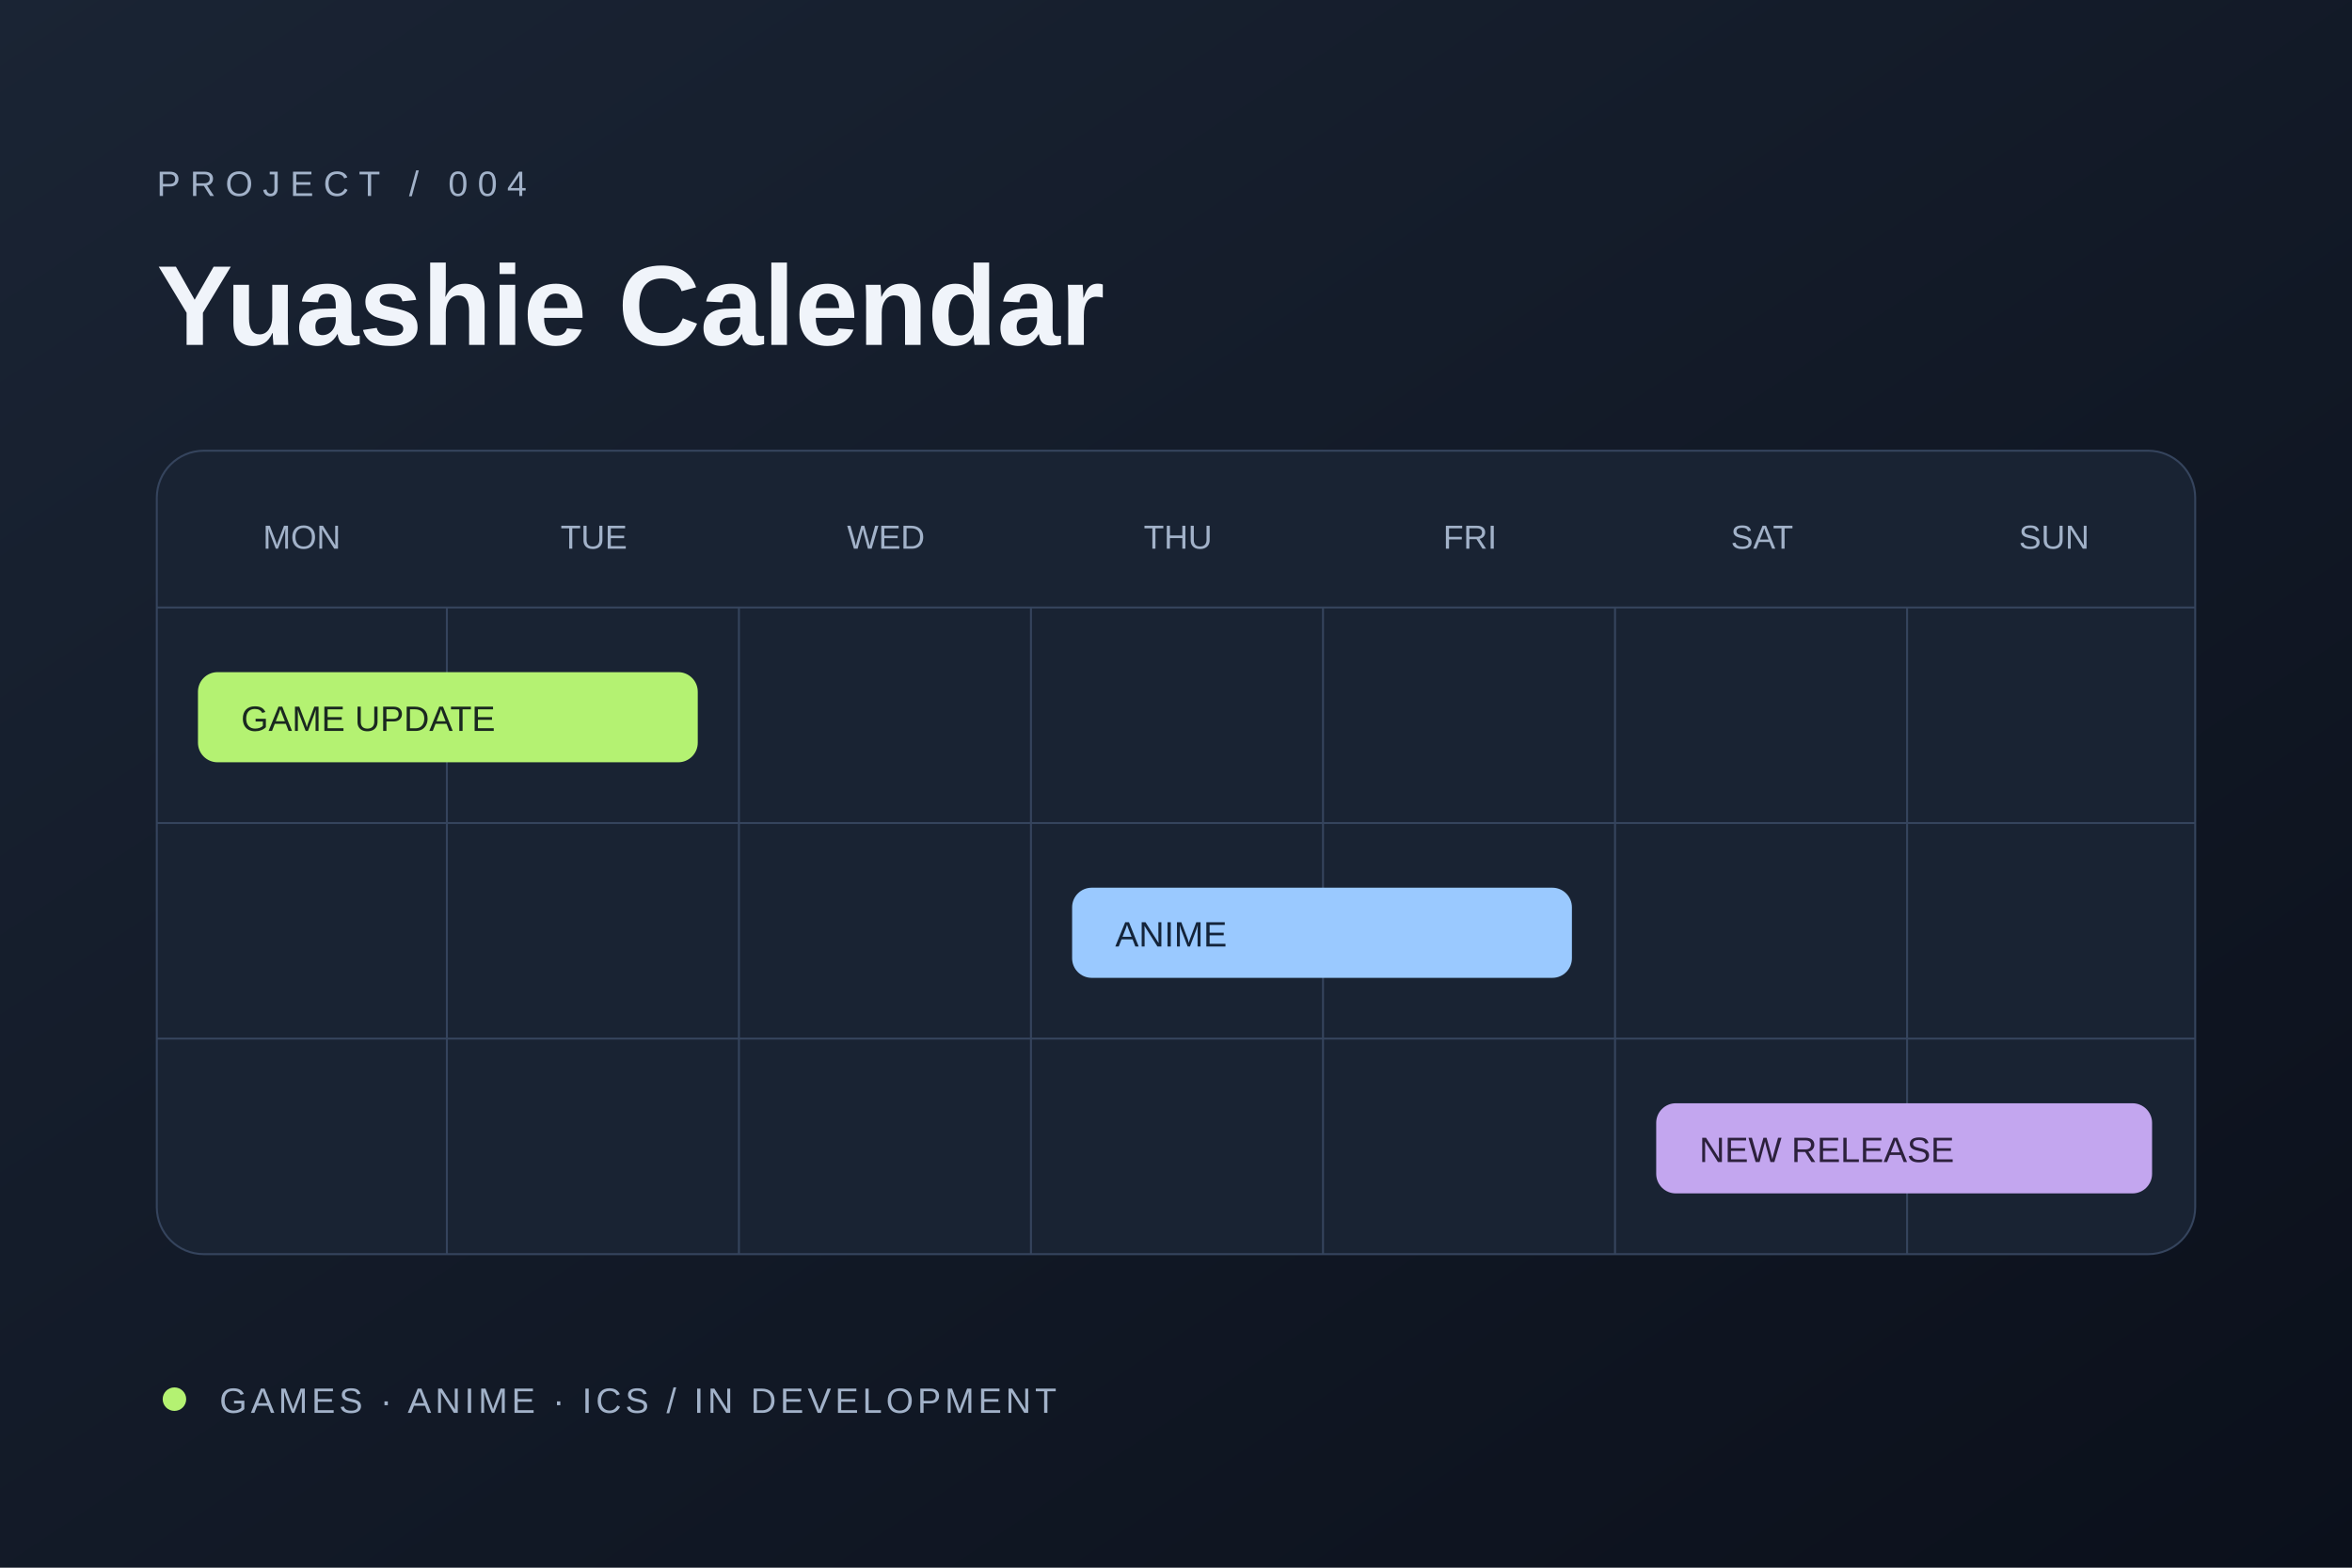
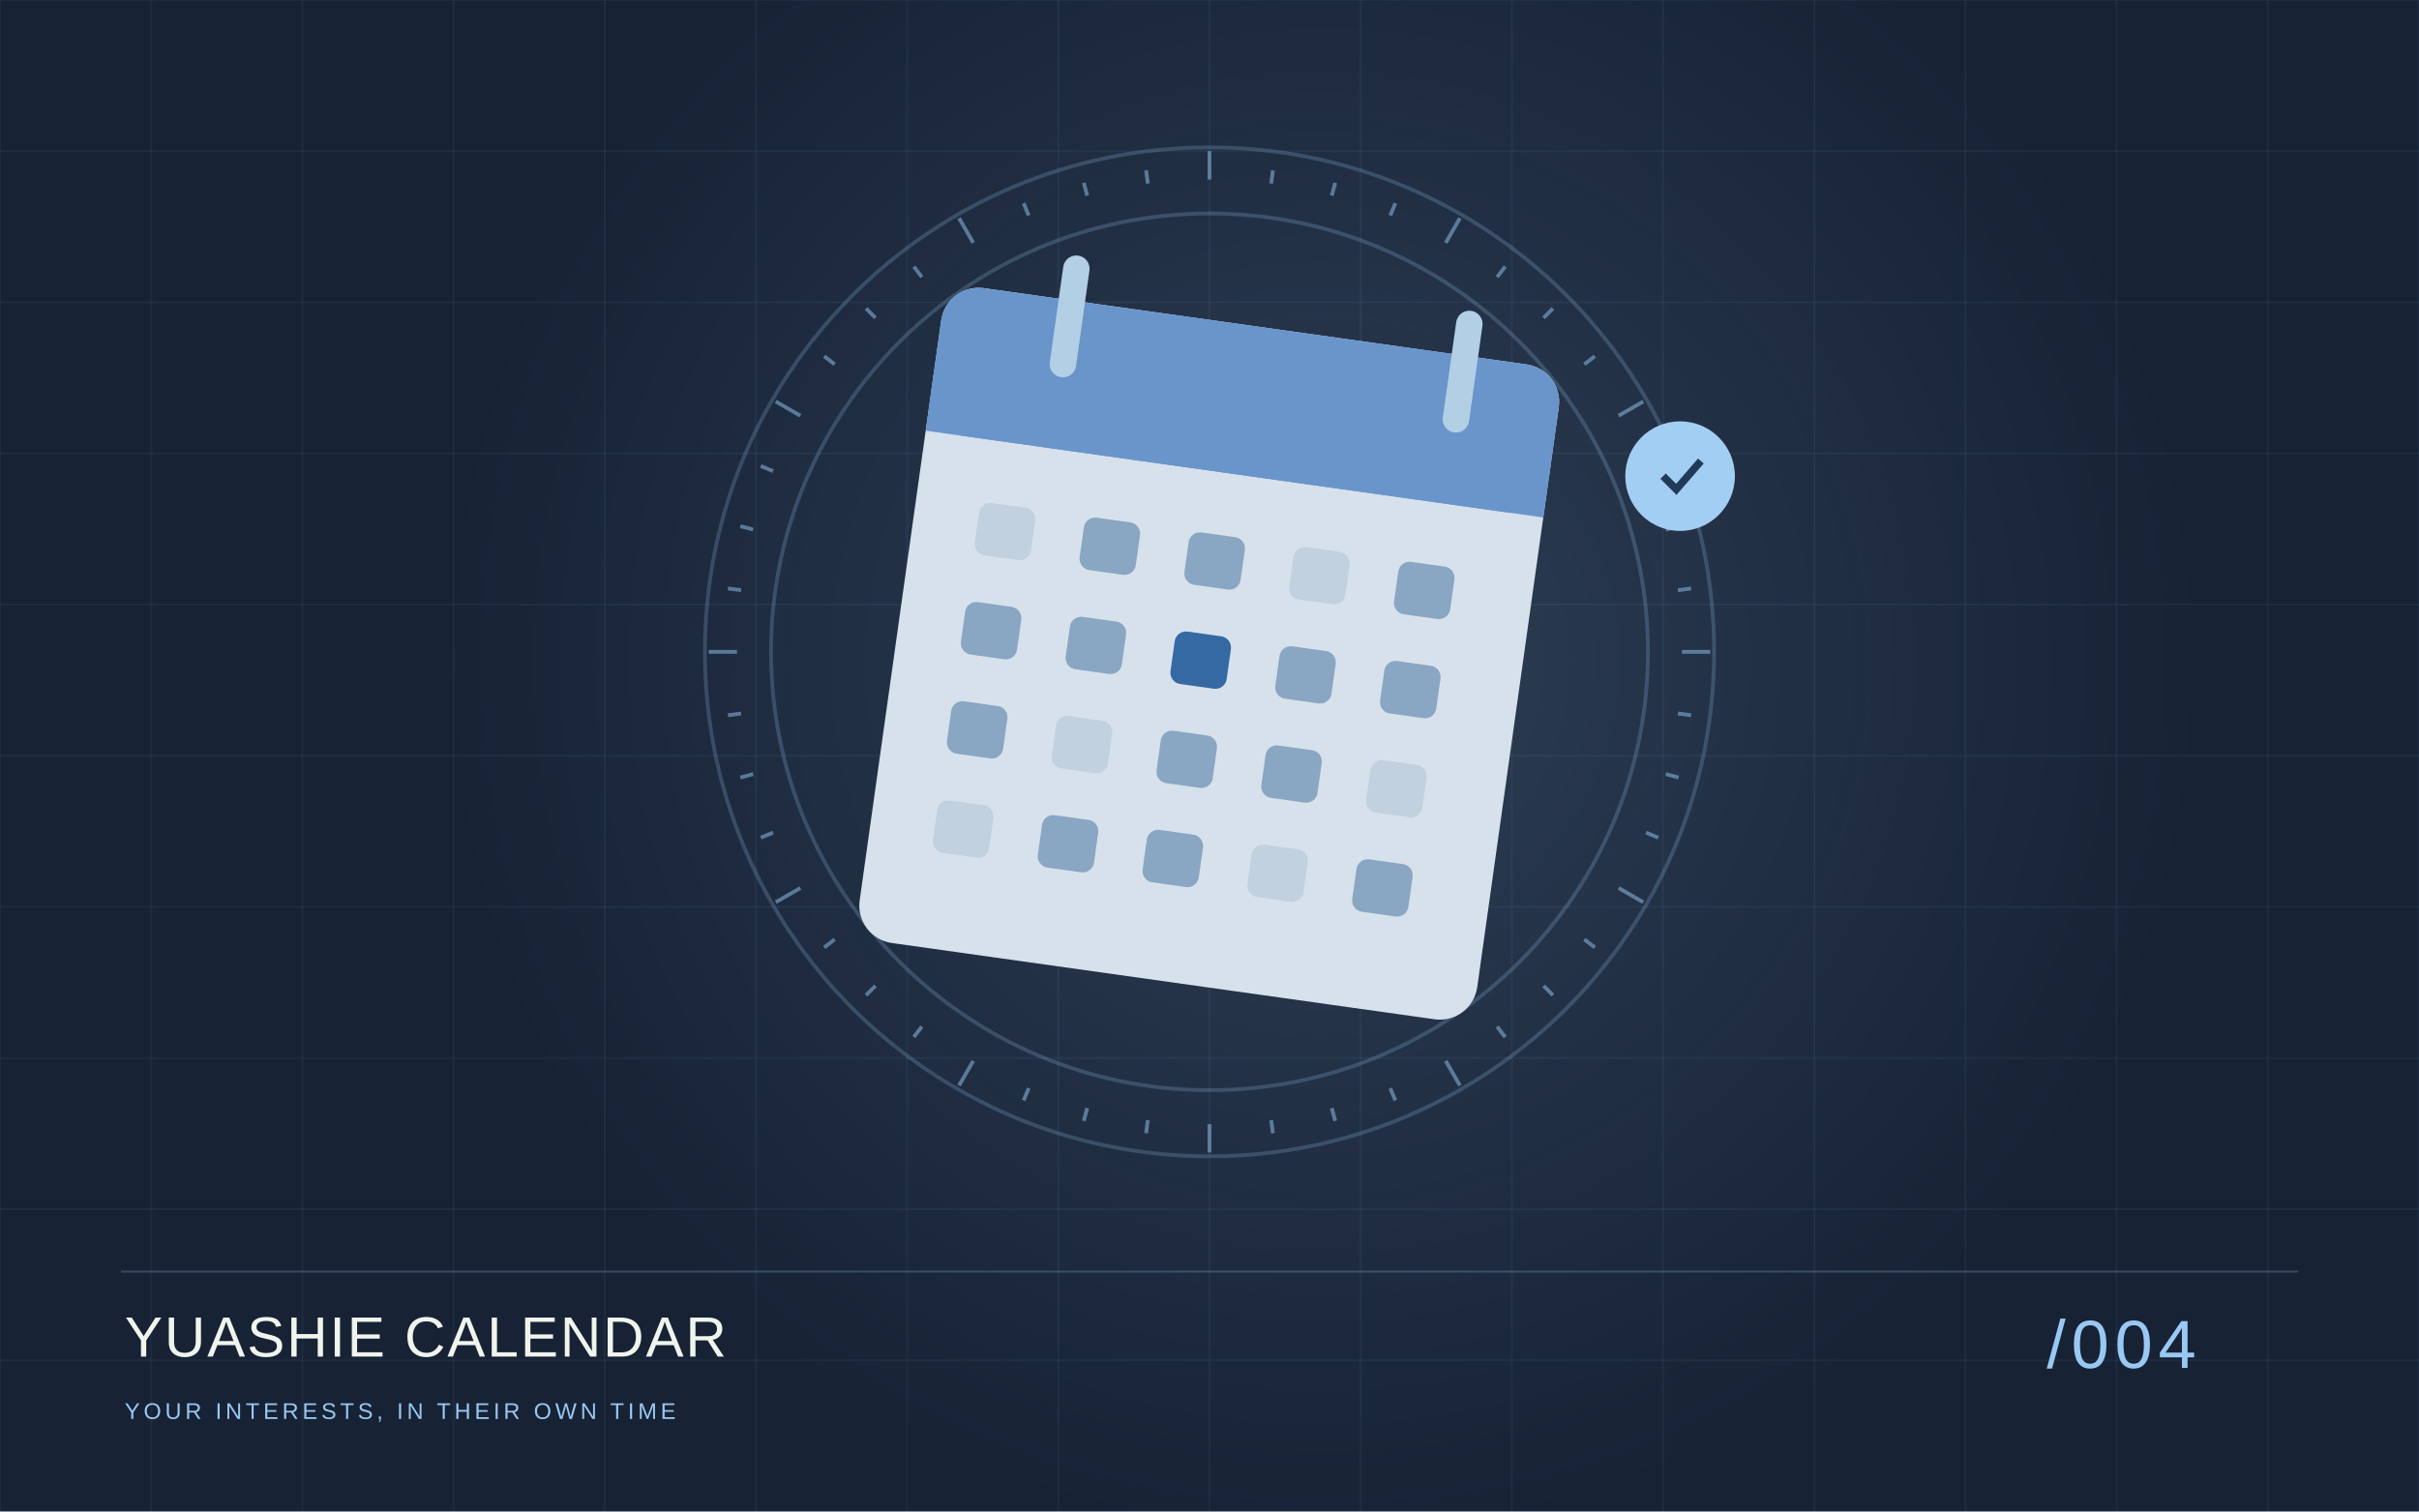
- <svg xmlns="http://www.w3.org/2000/svg" viewBox="0 0 1200 800" role="img" aria-labelledby="title desc">
+ <svg xmlns="http://www.w3.org/2000/svg" width="1280" height="800" viewBox="0 0 1280 800" role="img" aria-labelledby="title desc">
  <defs>
-     <linearGradient id="bg" x2="1" y2="1">
-       <stop stop-color="#1a2434" />
-       <stop offset="1" stop-color="#0b101b" />
+     <radialGradient id="halo">
+       <stop stop-color="#99c8f2" stop-opacity=".17" />
+       <stop offset="1" stop-color="#99c8f2" stop-opacity="0" />
+     </radialGradient>
+     <linearGradient id="surface" x2="1" y2="1">
+       <stop stop-color="#354153" />
+       <stop offset="1" stop-color="#151d2a" />
    </linearGradient>
  </defs>
-   <rect width="1200" height="800" fill="url(#bg)" />
-   <g font-family="Arial, sans-serif">
-     <text x="80" y="100" fill="#a2b2c9" font-size="18" letter-spacing="5">PROJECT / 004</text>
-     <text x="80" y="176" fill="#f0f4fa" font-size="58" font-weight="700">Yuashie Calendar</text>
-     <rect x="80" y="230" width="1040" height="410" rx="24" fill="#192333" stroke="#35445d" />
-     <path d="M80 310h1040M228 310v330M377 310v330M526 310v330M675 310v330M824 310v330M973 310v330M80 420h1040M80 530h1040" fill="none" stroke="#35445d" />
-     <g fill="#a2b2c9" font-size="17" text-anchor="middle">
-       <text x="154" y="280">MON</text>
-       <text x="303" y="280">TUE</text>
-       <text x="452" y="280">WED</text>
-       <text x="601" y="280">THU</text>
-       <text x="750" y="280">FRI</text>
-       <text x="899" y="280">SAT</text>
-       <text x="1048" y="280">SUN</text>
-     </g>
-     <rect x="101" y="343" width="255" height="46" rx="10" fill="#b4f272" />
-     <text x="123" y="373" fill="#1a2820" font-size="18">GAME UPDATE</text>
-     <rect x="547" y="453" width="255" height="46" rx="10" fill="#9ac9ff" />
-     <text x="569" y="483" fill="#14243a" font-size="18">ANIME</text>
-     <rect x="845" y="563" width="253" height="46" rx="10" fill="#c3a6ef" />
-     <text x="867" y="593" fill="#2c203c" font-size="18">NEW RELEASE</text>
-     <circle cx="89" cy="714" r="6" fill="#b4f272" />
-     <text x="112" y="721" fill="#a2b2c9" font-size="18" letter-spacing="2">GAMES · ANIME · ICS / IN DEVELOPMENT</text>
+   <rect x="0" y="0" width="1280" height="800" rx="0" fill="#172235" />
+   <path d="M0 0L0 800" fill="none" stroke="#99c8f2" stroke-opacity=".055" stroke-width="1" />
+   <path d="M80 0L80 800" fill="none" stroke="#99c8f2" stroke-opacity=".055" stroke-width="1" />
+   <path d="M160 0L160 800" fill="none" stroke="#99c8f2" stroke-opacity=".055" stroke-width="1" />
+   <path d="M240 0L240 800" fill="none" stroke="#99c8f2" stroke-opacity=".055" stroke-width="1" />
+   <path d="M320 0L320 800" fill="none" stroke="#99c8f2" stroke-opacity=".055" stroke-width="1" />
+   <path d="M400 0L400 800" fill="none" stroke="#99c8f2" stroke-opacity=".055" stroke-width="1" />
+   <path d="M480 0L480 800" fill="none" stroke="#99c8f2" stroke-opacity=".055" stroke-width="1" />
+   <path d="M560 0L560 800" fill="none" stroke="#99c8f2" stroke-opacity=".055" stroke-width="1" />
+   <path d="M640 0L640 800" fill="none" stroke="#99c8f2" stroke-opacity=".055" stroke-width="1" />
+   <path d="M720 0L720 800" fill="none" stroke="#99c8f2" stroke-opacity=".055" stroke-width="1" />
+   <path d="M800 0L800 800" fill="none" stroke="#99c8f2" stroke-opacity=".055" stroke-width="1" />
+   <path d="M880 0L880 800" fill="none" stroke="#99c8f2" stroke-opacity=".055" stroke-width="1" />
+   <path d="M960 0L960 800" fill="none" stroke="#99c8f2" stroke-opacity=".055" stroke-width="1" />
+   <path d="M1040 0L1040 800" fill="none" stroke="#99c8f2" stroke-opacity=".055" stroke-width="1" />
+   <path d="M1120 0L1120 800" fill="none" stroke="#99c8f2" stroke-opacity=".055" stroke-width="1" />
+   <path d="M1200 0L1200 800" fill="none" stroke="#99c8f2" stroke-opacity=".055" stroke-width="1" />
+   <path d="M1280 0L1280 800" fill="none" stroke="#99c8f2" stroke-opacity=".055" stroke-width="1" />
+   <path d="M0 0L1280 0" fill="none" stroke="#99c8f2" stroke-opacity=".055" stroke-width="1" />
+   <path d="M0 80L1280 80" fill="none" stroke="#99c8f2" stroke-opacity=".055" stroke-width="1" />
+   <path d="M0 160L1280 160" fill="none" stroke="#99c8f2" stroke-opacity=".055" stroke-width="1" />
+   <path d="M0 240L1280 240" fill="none" stroke="#99c8f2" stroke-opacity=".055" stroke-width="1" />
+   <path d="M0 320L1280 320" fill="none" stroke="#99c8f2" stroke-opacity=".055" stroke-width="1" />
+   <path d="M0 400L1280 400" fill="none" stroke="#99c8f2" stroke-opacity=".055" stroke-width="1" />
+   <path d="M0 480L1280 480" fill="none" stroke="#99c8f2" stroke-opacity=".055" stroke-width="1" />
+   <path d="M0 560L1280 560" fill="none" stroke="#99c8f2" stroke-opacity=".055" stroke-width="1" />
+   <path d="M0 640L1280 640" fill="none" stroke="#99c8f2" stroke-opacity=".055" stroke-width="1" />
+   <path d="M0 720L1280 720" fill="none" stroke="#99c8f2" stroke-opacity=".055" stroke-width="1" />
+   <path d="M0 800L1280 800" fill="none" stroke="#99c8f2" stroke-opacity=".055" stroke-width="1" />
+   <circle cx="700" cy="350" r="470" fill="url(#halo)" opacity="1" />
+   <circle cx="640" cy="345" r="232" fill="none" stroke="#99c8f2" stroke-opacity=".22" stroke-width="2" />
+   <circle cx="640" cy="345" r="267" fill="none" stroke="#99c8f2" stroke-opacity=".22" stroke-width="2" />
+   <path d="M890.0 345.0L905.0 345.0" fill="none" stroke="#99c8f2" stroke-opacity=".5" stroke-width="2" />
+   <path d="M887.86 377.63L894.8 378.55" fill="none" stroke="#99c8f2" stroke-opacity=".5" stroke-width="2" />
+   <path d="M881.48 409.7L888.24 411.52" fill="none" stroke="#99c8f2" stroke-opacity=".5" stroke-width="2" />
+   <path d="M870.97 440.67L877.44 443.35" fill="none" stroke="#99c8f2" stroke-opacity=".5" stroke-width="2" />
+   <path d="M856.51 470.0L869.5 477.5" fill="none" stroke="#99c8f2" stroke-opacity=".5" stroke-width="2" />
+   <path d="M838.34 497.19L843.89 501.45" fill="none" stroke="#99c8f2" stroke-opacity=".5" stroke-width="2" />
+   <path d="M816.78 521.78L821.73 526.73" fill="none" stroke="#99c8f2" stroke-opacity=".5" stroke-width="2" />
+   <path d="M792.19 543.34L796.45 548.89" fill="none" stroke="#99c8f2" stroke-opacity=".5" stroke-width="2" />
+   <path d="M765.0 561.51L772.5 574.5" fill="none" stroke="#99c8f2" stroke-opacity=".5" stroke-width="2" />
+   <path d="M735.67 575.97L738.35 582.44" fill="none" stroke="#99c8f2" stroke-opacity=".5" stroke-width="2" />
+   <path d="M704.7 586.48L706.52 593.24" fill="none" stroke="#99c8f2" stroke-opacity=".5" stroke-width="2" />
+   <path d="M672.63 592.86L673.55 599.8" fill="none" stroke="#99c8f2" stroke-opacity=".5" stroke-width="2" />
+   <path d="M640.0 595.0L640.0 610.0" fill="none" stroke="#99c8f2" stroke-opacity=".5" stroke-width="2" />
+   <path d="M607.37 592.86L606.45 599.8" fill="none" stroke="#99c8f2" stroke-opacity=".5" stroke-width="2" />
+   <path d="M575.3 586.48L573.48 593.24" fill="none" stroke="#99c8f2" stroke-opacity=".5" stroke-width="2" />
+   <path d="M544.33 575.97L541.65 582.44" fill="none" stroke="#99c8f2" stroke-opacity=".5" stroke-width="2" />
+   <path d="M515.0 561.51L507.5 574.5" fill="none" stroke="#99c8f2" stroke-opacity=".5" stroke-width="2" />
+   <path d="M487.81 543.34L483.55 548.89" fill="none" stroke="#99c8f2" stroke-opacity=".5" stroke-width="2" />
+   <path d="M463.22 521.78L458.27 526.73" fill="none" stroke="#99c8f2" stroke-opacity=".5" stroke-width="2" />
+   <path d="M441.66 497.19L436.11 501.45" fill="none" stroke="#99c8f2" stroke-opacity=".5" stroke-width="2" />
+   <path d="M423.49 470.0L410.5 477.5" fill="none" stroke="#99c8f2" stroke-opacity=".5" stroke-width="2" />
+   <path d="M409.03 440.67L402.56 443.35" fill="none" stroke="#99c8f2" stroke-opacity=".5" stroke-width="2" />
+   <path d="M398.52 409.7L391.76 411.52" fill="none" stroke="#99c8f2" stroke-opacity=".5" stroke-width="2" />
+   <path d="M392.14 377.63L385.2 378.55" fill="none" stroke="#99c8f2" stroke-opacity=".5" stroke-width="2" />
+   <path d="M390.0 345.0L375.0 345.0" fill="none" stroke="#99c8f2" stroke-opacity=".5" stroke-width="2" />
+   <path d="M392.14 312.37L385.2 311.45" fill="none" stroke="#99c8f2" stroke-opacity=".5" stroke-width="2" />
+   <path d="M398.52 280.3L391.76 278.48" fill="none" stroke="#99c8f2" stroke-opacity=".5" stroke-width="2" />
+   <path d="M409.03 249.33L402.56 246.65" fill="none" stroke="#99c8f2" stroke-opacity=".5" stroke-width="2" />
+   <path d="M423.49 220.0L410.5 212.5" fill="none" stroke="#99c8f2" stroke-opacity=".5" stroke-width="2" />
+   <path d="M441.66 192.81L436.11 188.55" fill="none" stroke="#99c8f2" stroke-opacity=".5" stroke-width="2" />
+   <path d="M463.22 168.22L458.27 163.27" fill="none" stroke="#99c8f2" stroke-opacity=".5" stroke-width="2" />
+   <path d="M487.81 146.66L483.55 141.11" fill="none" stroke="#99c8f2" stroke-opacity=".5" stroke-width="2" />
+   <path d="M515.0 128.49L507.5 115.5" fill="none" stroke="#99c8f2" stroke-opacity=".5" stroke-width="2" />
+   <path d="M544.33 114.03L541.65 107.56" fill="none" stroke="#99c8f2" stroke-opacity=".5" stroke-width="2" />
+   <path d="M575.3 103.52L573.48 96.76" fill="none" stroke="#99c8f2" stroke-opacity=".5" stroke-width="2" />
+   <path d="M607.37 97.14L606.45 90.2" fill="none" stroke="#99c8f2" stroke-opacity=".5" stroke-width="2" />
+   <path d="M640.0 95.0L640.0 80.0" fill="none" stroke="#99c8f2" stroke-opacity=".5" stroke-width="2" />
+   <path d="M672.63 97.14L673.55 90.2" fill="none" stroke="#99c8f2" stroke-opacity=".5" stroke-width="2" />
+   <path d="M704.7 103.52L706.52 96.76" fill="none" stroke="#99c8f2" stroke-opacity=".5" stroke-width="2" />
+   <path d="M735.67 114.03L738.35 107.56" fill="none" stroke="#99c8f2" stroke-opacity=".5" stroke-width="2" />
+   <path d="M765.0 128.49L772.5 115.5" fill="none" stroke="#99c8f2" stroke-opacity=".5" stroke-width="2" />
+   <path d="M792.19 146.66L796.45 141.11" fill="none" stroke="#99c8f2" stroke-opacity=".5" stroke-width="2" />
+   <path d="M816.78 168.22L821.73 163.27" fill="none" stroke="#99c8f2" stroke-opacity=".5" stroke-width="2" />
+   <path d="M838.34 192.81L843.89 188.55" fill="none" stroke="#99c8f2" stroke-opacity=".5" stroke-width="2" />
+   <path d="M856.51 220.0L869.5 212.5" fill="none" stroke="#99c8f2" stroke-opacity=".5" stroke-width="2" />
+   <path d="M870.97 249.33L877.44 246.65" fill="none" stroke="#99c8f2" stroke-opacity=".5" stroke-width="2" />
+   <path d="M881.48 280.3L888.24 278.48" fill="none" stroke="#99c8f2" stroke-opacity=".5" stroke-width="2" />
+   <path d="M887.86 312.37L894.8 311.45" fill="none" stroke="#99c8f2" stroke-opacity=".5" stroke-width="2" />
+   <g transform="rotate(8 640 345)">
+     <rect x="475" y="171" width="330" height="350" rx="20" fill="#d6e1ec" />
+     <rect x="475" y="171" width="330" height="79" rx="20" fill="#6995ca" />
+     <rect x="475" y="220" width="330" height="30" rx="0" fill="#6995ca" />
+     <rect x="535" y="147" width="14" height="65" rx="7" fill="#b3cfe6" />
+     <rect x="745" y="147" width="14" height="65" rx="7" fill="#b3cfe6" />
+     <rect x="509" y="283" width="30" height="28" rx="6" fill="#c2d1df" />
+     <rect x="565" y="283" width="30" height="28" rx="6" fill="#89a6c3" />
+     <rect x="621" y="283" width="30" height="28" rx="6" fill="#89a6c3" />
+     <rect x="677" y="283" width="30" height="28" rx="6" fill="#c2d1df" />
+     <rect x="733" y="283" width="30" height="28" rx="6" fill="#89a6c3" />
+     <rect x="509" y="336" width="30" height="28" rx="6" fill="#89a6c3" />
+     <rect x="565" y="336" width="30" height="28" rx="6" fill="#89a6c3" />
+     <rect x="621" y="336" width="30" height="28" rx="6" fill="#c2d1df" />
+     <rect x="677" y="336" width="30" height="28" rx="6" fill="#89a6c3" />
+     <rect x="733" y="336" width="30" height="28" rx="6" fill="#89a6c3" />
+     <rect x="509" y="389" width="30" height="28" rx="6" fill="#89a6c3" />
+     <rect x="565" y="389" width="30" height="28" rx="6" fill="#c2d1df" />
+     <rect x="621" y="389" width="30" height="28" rx="6" fill="#89a6c3" />
+     <rect x="677" y="389" width="30" height="28" rx="6" fill="#89a6c3" />
+     <rect x="733" y="389" width="30" height="28" rx="6" fill="#c2d1df" />
+     <rect x="509" y="442" width="30" height="28" rx="6" fill="#c2d1df" />
+     <rect x="565" y="442" width="30" height="28" rx="6" fill="#89a6c3" />
+     <rect x="621" y="442" width="30" height="28" rx="6" fill="#89a6c3" />
+     <rect x="677" y="442" width="30" height="28" rx="6" fill="#c2d1df" />
+     <rect x="733" y="442" width="30" height="28" rx="6" fill="#89a6c3" />
+     <rect x="621" y="336" width="30" height="28" rx="6" fill="#3569a3" />
  </g>
+   <circle cx="889" cy="252" r="29" fill="#a3cef3" opacity="1" />
+   <path d="M880 252l7 7 13-15" fill="none" stroke="#213a58" stroke-width="4" />
+   <path d="M64 673L1216 673" fill="none" stroke="#99c8f2" stroke-opacity=".24" stroke-width="1" />
+   <text x="66" y="718" font-family="Arial, sans-serif" font-size="30" letter-spacing="1" fill="#eff4ed">YUASHIE CALENDAR</text>
+   <text x="66" y="751" font-family="Arial, sans-serif" font-size="12" letter-spacing="2" fill="#99c8f2">YOUR INTERESTS, IN THEIR OWN TIME</text>
+   <text x="1083" y="724" font-family="Arial, sans-serif" font-size="36" letter-spacing="3" fill="#99c8f2">/004</text>
</svg>
